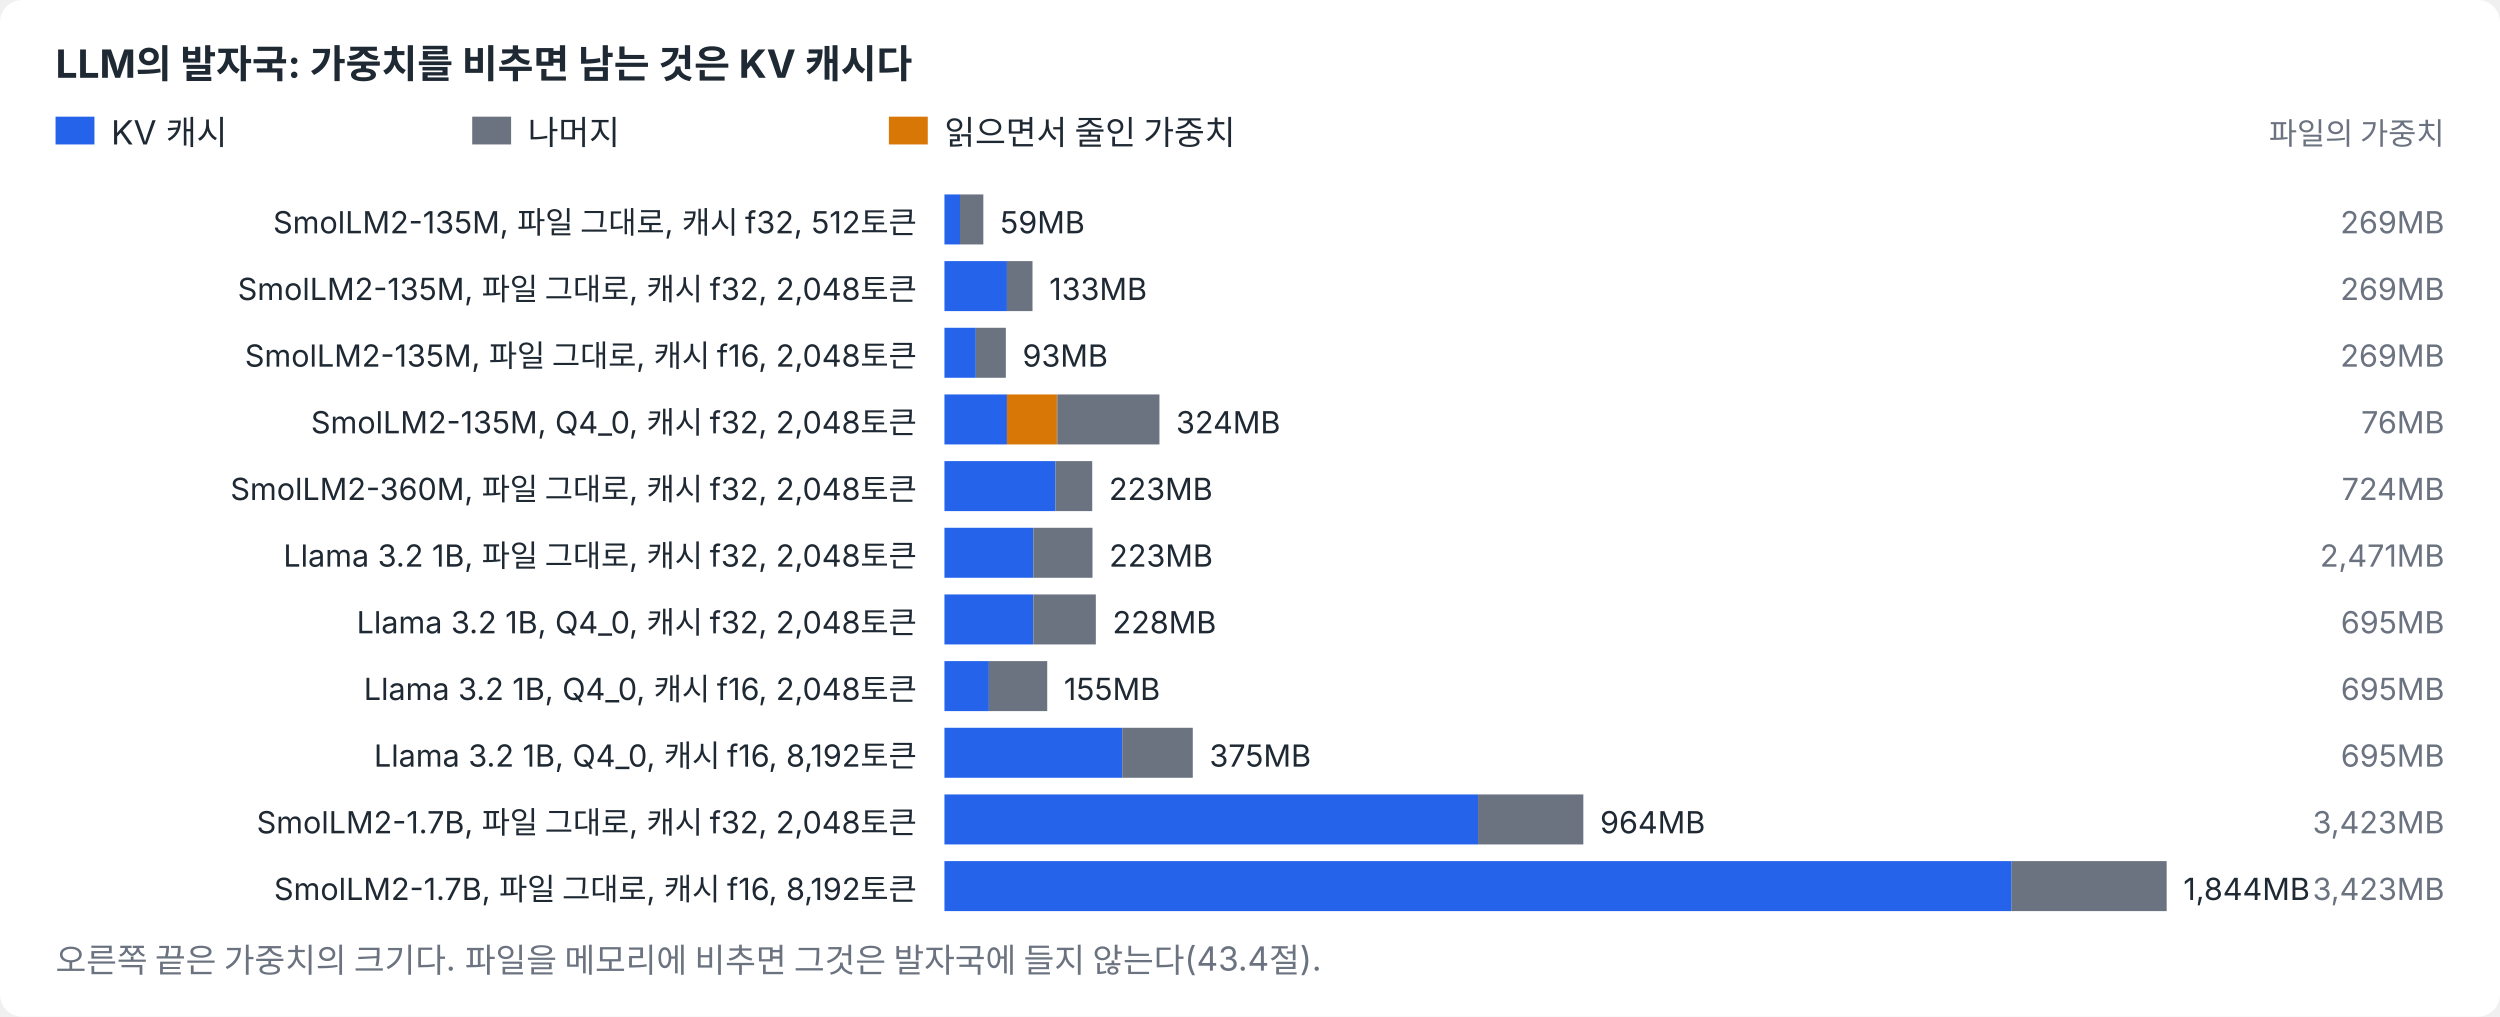
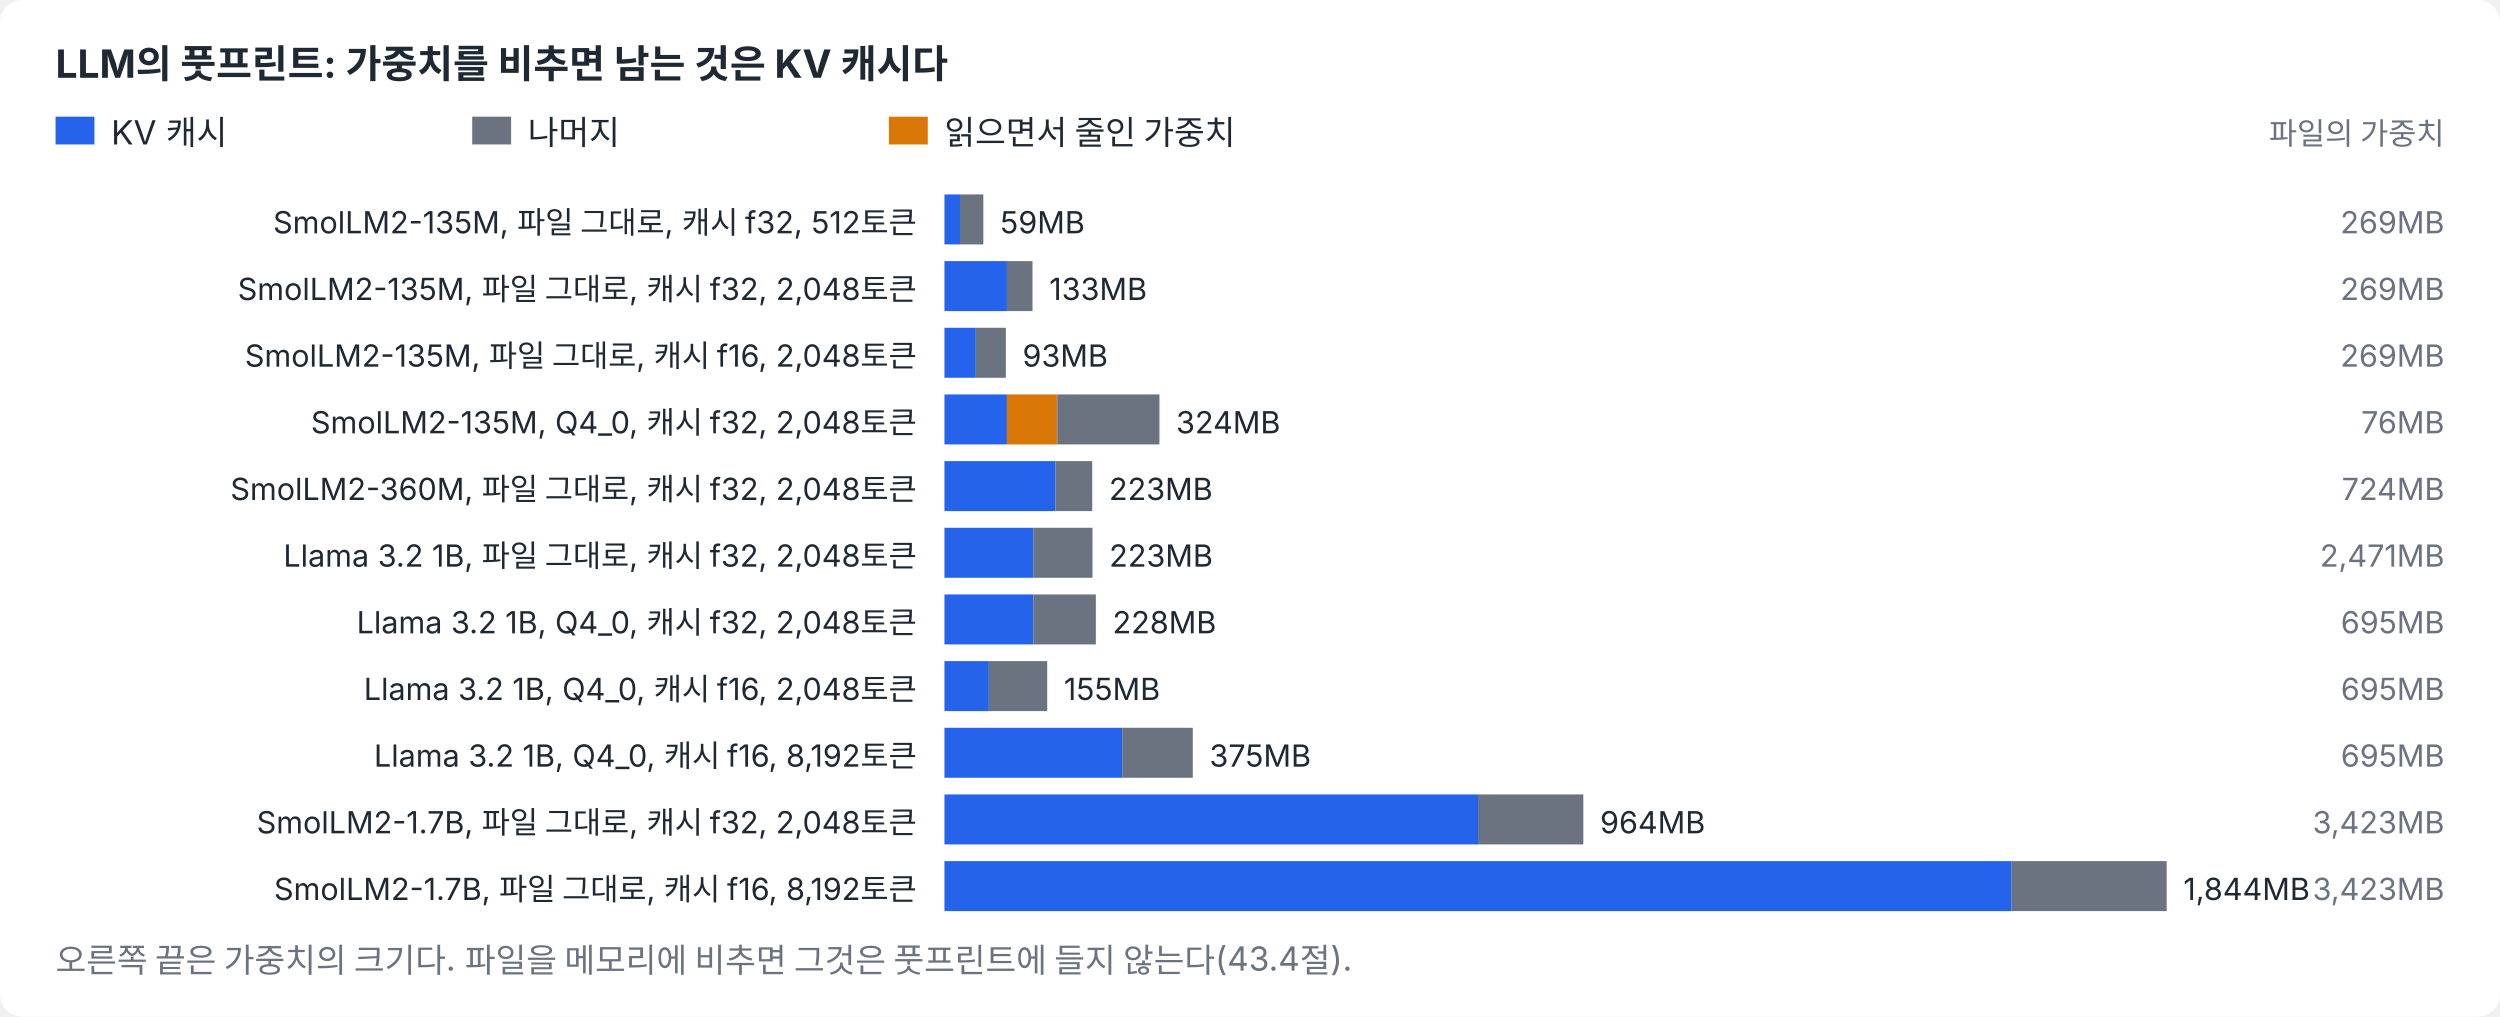
<svg xmlns="http://www.w3.org/2000/svg" viewBox="0 0 900 366" width="900" height="366" font-family="-apple-system, Segoe UI, Noto Sans KR, sans-serif" font-size="14">
  <defs>
    <marker id="arrow-1f2933" viewBox="0 0 10 10" refX="9" refY="5" markerWidth="7" markerHeight="7" orient="auto">
      <path d="M0,0 L10,5 L0,10 z" fill="#1f2933" />
    </marker>
    <marker id="arrow-6b7280" viewBox="0 0 10 10" refX="9" refY="5" markerWidth="7" markerHeight="7" orient="auto">
      <path d="M0,0 L10,5 L0,10 z" fill="#6b7280" />
    </marker>
    <marker id="arrow-2563eb" viewBox="0 0 10 10" refX="9" refY="5" markerWidth="7" markerHeight="7" orient="auto">
      <path d="M0,0 L10,5 L0,10 z" fill="#2563eb" />
    </marker>
    <marker id="arrow-d97706" viewBox="0 0 10 10" refX="9" refY="5" markerWidth="7" markerHeight="7" orient="auto">
      <path d="M0,0 L10,5 L0,10 z" fill="#d97706" />
    </marker>
    <marker id="arrow-059669" viewBox="0 0 10 10" refX="9" refY="5" markerWidth="7" markerHeight="7" orient="auto">
      <path d="M0,0 L10,5 L0,10 z" fill="#059669" />
    </marker>
  </defs>
  <rect width="900" height="366" rx="8" fill="#ffffff" />
-   <text x="20" y="28" fill="#1f2933" font-size="14" text-anchor="start" font-weight="bold">LLM의 발자국: 가중치를 비추면 남는 것은 KV 캐시다</text>
+   <text x="20" y="28" fill="#1f2933" font-size="14" text-anchor="start" font-weight="bold">LLM의 풋프린트: 가중치를 비추면 남는 것은 KV 캐시다</text>
  <rect x="20.0" y="42.0" width="14.0" height="10.0" rx="0" fill="#2563eb" />
  <text x="40" y="52" fill="#1f2933" font-size="12" text-anchor="start" font-weight="normal">KV 캐시</text>
  <rect x="170.0" y="42.0" width="14.0" height="10.0" rx="0" fill="#6b7280" />
  <text x="190" y="52" fill="#1f2933" font-size="12" text-anchor="start" font-weight="normal">나머지</text>
  <rect x="320.0" y="42.0" width="14.0" height="10.0" rx="0" fill="#d97706" />
  <text x="340" y="52" fill="#1f2933" font-size="12" text-anchor="start" font-weight="normal">읽으면서 줄인 가중치</text>
  <text x="880" y="52" fill="#6b7280" font-size="11" text-anchor="end" font-weight="normal">파일의 가중치</text>
  <text x="330" y="84" fill="#1f2933" font-size="11" text-anchor="end" font-weight="normal">SmolLM2-135M, 파일 그대로, 캐시 f32, 512토큰</text>
  <rect x="340.0" y="70.0" width="5.6" height="18.0" rx="0" fill="#2563eb" />
  <rect x="345.6" y="70.0" width="8.4" height="18.0" rx="0" fill="#6b7280" />
  <text x="360.06" y="84" fill="#1f2933" font-size="11" text-anchor="start" font-weight="normal">59MB</text>
  <text x="880" y="84" fill="#6b7280" font-size="11" text-anchor="end" font-weight="normal">269MB</text>
  <text x="330" y="108" fill="#1f2933" font-size="11" text-anchor="end" font-weight="normal">SmolLM2-135M, 파일 그대로, 캐시 f32, 2,048토큰</text>
  <rect x="340.0" y="94.0" width="22.5" height="18.0" rx="0" fill="#2563eb" />
  <rect x="362.5" y="94.0" width="9.2" height="18.0" rx="0" fill="#6b7280" />
  <text x="377.73" y="108" fill="#1f2933" font-size="11" text-anchor="start" font-weight="normal">133MB</text>
  <text x="880" y="108" fill="#6b7280" font-size="11" text-anchor="end" font-weight="normal">269MB</text>
  <text x="330" y="132" fill="#1f2933" font-size="11" text-anchor="end" font-weight="normal">SmolLM2-135M, 파일 그대로, 캐시 f16, 2,048토큰</text>
  <rect x="340.0" y="118.0" width="11.3" height="18.0" rx="0" fill="#2563eb" />
  <rect x="351.3" y="118.0" width="10.8" height="18.0" rx="0" fill="#6b7280" />
  <text x="368.092" y="132" fill="#1f2933" font-size="11" text-anchor="start" font-weight="normal">93MB</text>
  <text x="880" y="132" fill="#6b7280" font-size="11" text-anchor="end" font-weight="normal">269MB</text>
  <text x="330" y="156" fill="#1f2933" font-size="11" text-anchor="end" font-weight="normal">SmolLM2-135M, Q4_0, 캐시 f32, 2,048토큰</text>
  <rect x="340.0" y="142.0" width="22.5" height="18.0" rx="0" fill="#2563eb" />
  <rect x="362.5" y="142.0" width="18.0" height="18.0" rx="0" fill="#d97706" />
  <rect x="380.6" y="142.0" width="36.8" height="18.0" rx="0" fill="#6b7280" />
  <text x="423.376" y="156" fill="#1f2933" font-size="11" text-anchor="start" font-weight="normal">324MB</text>
  <text x="880" y="156" fill="#6b7280" font-size="11" text-anchor="end" font-weight="normal">76MB</text>
  <text x="330" y="180" fill="#1f2933" font-size="11" text-anchor="end" font-weight="normal">SmolLM2-360M, 파일 그대로, 캐시 f32, 2,048토큰</text>
  <rect x="340.0" y="166.0" width="40.0" height="18.0" rx="0" fill="#2563eb" />
  <rect x="380.0" y="166.0" width="13.2" height="18.0" rx="0" fill="#6b7280" />
  <text x="399.224" y="180" fill="#1f2933" font-size="11" text-anchor="start" font-weight="normal">223MB</text>
  <text x="880" y="180" fill="#6b7280" font-size="11" text-anchor="end" font-weight="normal">724MB</text>
  <text x="330" y="204" fill="#1f2933" font-size="11" text-anchor="end" font-weight="normal">Llama 3.2 1B, 파일 그대로, 캐시 f32, 2,048토큰</text>
  <rect x="340.0" y="190.0" width="32.0" height="18.0" rx="0" fill="#2563eb" />
  <rect x="372.0" y="190.0" width="21.3" height="18.0" rx="0" fill="#6b7280" />
  <text x="399.295" y="204" fill="#1f2933" font-size="11" text-anchor="start" font-weight="normal">223MB</text>
  <text x="880" y="204" fill="#6b7280" font-size="11" text-anchor="end" font-weight="normal">2,471MB</text>
  <text x="330" y="228" fill="#1f2933" font-size="11" text-anchor="end" font-weight="normal">Llama 3.2 1B, Q4_0, 캐시 f32, 2,048토큰</text>
  <rect x="340.0" y="214.0" width="32.0" height="18.0" rx="0" fill="#2563eb" />
  <rect x="372.0" y="214.0" width="22.5" height="18.0" rx="0" fill="#6b7280" />
  <text x="400.51" y="228" fill="#1f2933" font-size="11" text-anchor="start" font-weight="normal">228MB</text>
  <text x="880" y="228" fill="#6b7280" font-size="11" text-anchor="end" font-weight="normal">695MB</text>
  <text x="330" y="252" fill="#1f2933" font-size="11" text-anchor="end" font-weight="normal">Llama 3.2 1B, Q4_0, 캐시 f16, 2,048토큰</text>
  <rect x="340.0" y="238.0" width="16.0" height="18.0" rx="0" fill="#2563eb" />
  <rect x="356.0" y="238.0" width="21.0" height="18.0" rx="0" fill="#6b7280" />
  <text x="382.995" y="252" fill="#1f2933" font-size="11" text-anchor="start" font-weight="normal">155MB</text>
  <text x="880" y="252" fill="#6b7280" font-size="11" text-anchor="end" font-weight="normal">695MB</text>
  <text x="330" y="276" fill="#1f2933" font-size="11" text-anchor="end" font-weight="normal">Llama 3.2 1B, Q4_0, 캐시 f16, 8,192토큰</text>
  <rect x="340.0" y="262.0" width="64.0" height="18.0" rx="0" fill="#2563eb" />
  <rect x="404.0" y="262.0" width="25.4" height="18.0" rx="0" fill="#6b7280" />
  <text x="435.395" y="276" fill="#1f2933" font-size="11" text-anchor="start" font-weight="normal">375MB</text>
  <text x="880" y="276" fill="#6b7280" font-size="11" text-anchor="end" font-weight="normal">695MB</text>
  <text x="330" y="300" fill="#1f2933" font-size="11" text-anchor="end" font-weight="normal">SmolLM2-1.7B, 파일 그대로, 캐시 f32, 2,048토큰</text>
  <rect x="340.0" y="286.0" width="192.1" height="18.0" rx="0" fill="#2563eb" />
  <rect x="532.1" y="286.0" width="37.9" height="18.0" rx="0" fill="#6b7280" />
  <text x="576.012" y="300" fill="#1f2933" font-size="11" text-anchor="start" font-weight="normal">964MB</text>
  <text x="880" y="300" fill="#6b7280" font-size="11" text-anchor="end" font-weight="normal">3,423MB</text>
  <text x="330" y="324" fill="#1f2933" font-size="11" text-anchor="end" font-weight="normal">SmolLM2-1.7B, 파일 그대로, 캐시 f16, 8,192토큰</text>
  <rect x="340.0" y="310.0" width="384.2" height="18.0" rx="0" fill="#2563eb" />
  <rect x="724.2" y="310.0" width="55.8" height="18.0" rx="0" fill="#6b7280" />
  <text x="786" y="324" fill="#1f2933" font-size="11" text-anchor="start" font-weight="normal">1,844MB</text>
  <text x="880" y="324" fill="#6b7280" font-size="11" text-anchor="end" font-weight="normal">3,423MB</text>
-   <text x="20" y="350" fill="#6b7280" font-size="12" text-anchor="start" font-weight="normal">오른쪽 끝은 가중치의 크기다. 파일을 메모리에 비추면 그것은 발자국에 들지 않는다(43.4절).</text>
+   <text x="20" y="350" fill="#6b7280" font-size="12" text-anchor="start" font-weight="normal">오른쪽 끝은 가중치의 크기다. 파일을 메모리에 비추면 그것은 풋프린트에 들지 않는다(43.4절).</text>
</svg>
